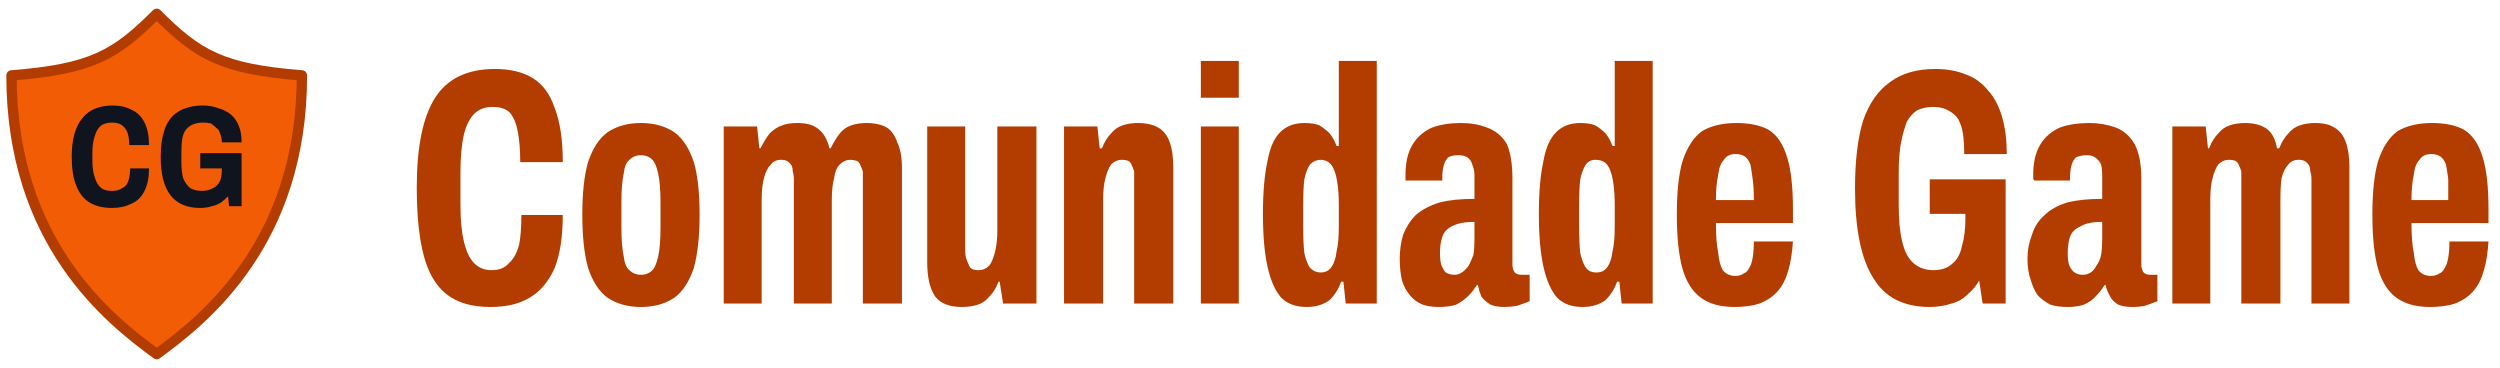
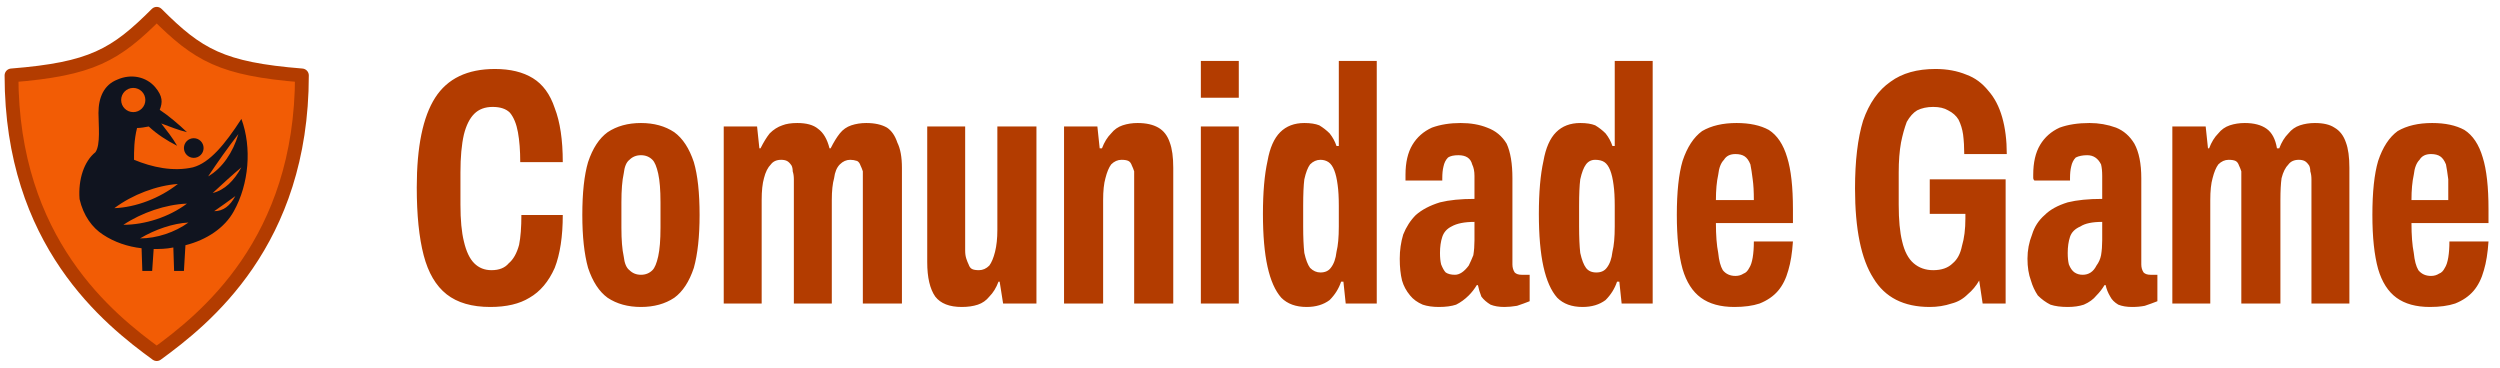
<svg xmlns="http://www.w3.org/2000/svg" viewBox="0 0 217.45 32" role="img" aria-label="Comunidade Game">
-   <path d="M13.63 1.2C17.23 4.8 19.28 6 26.26 6.56C26.26 21.09 17.77 27.78 13.63 30.8C9.49 27.78 1 21.09 1 6.56C7.98 6 10.03 4.8 13.63 1.2Z" fill="#F25C05" stroke="#B33C00" stroke-width="0.9" stroke-linejoin="round" />
-   <path d="M11.2 19.3Q9.7 19.3 8.7 18.7Q7.7 18.1 7.2 16.8Q6.7 15.6 6.7 13.6Q6.7 10.7 7.9 9.3Q9 7.9 11.3 7.9Q12.5 7.9 13.4 8.4Q14.3 8.8 14.8 9.8Q15.3 10.8 15.3 12.3H13.1Q13.1 11.5 12.9 10.9Q12.7 10.4 12.3 10.1Q11.9 9.8 11.2 9.8Q10.5 9.8 10 10.1Q9.5 10.5 9.3 11.2Q9 12 9 13.1V14.1Q9 15.2 9.3 16Q9.5 16.7 10 17.1Q10.4 17.4 11.2 17.4Q11.9 17.4 12.3 17.1Q12.8 16.9 13 16.3Q13.2 15.7 13.2 14.9H15.3Q15.3 16.4 14.8 17.4Q14.3 18.4 13.4 18.8Q12.4 19.3 11.2 19.3Z M21 19.3Q18.8 19.3 17.7 17.9Q16.6 16.5 16.6 13.6Q16.6 11.7 17.1 10.4Q17.6 9.1 18.7 8.5Q19.8 7.9 21.3 7.9Q22.2 7.9 23 8.2Q23.8 8.4 24.4 8.9Q25 9.4 25.3 10.2Q25.6 10.9 25.6 12H23.4Q23.4 11.4 23.2 11Q23.1 10.6 22.8 10.4Q22.5 10.1 22.2 9.9Q21.8 9.8 21.3 9.8Q20.7 9.8 20.2 10Q19.7 10.2 19.4 10.6Q19.1 11 19 11.6Q18.9 12.2 18.9 13.1V14.1Q18.9 15.3 19.1 16Q19.4 16.7 19.9 17.1Q20.4 17.4 21.2 17.4Q21.9 17.4 22.4 17.1Q22.9 16.9 23.2 16.3Q23.4 15.8 23.4 15.1V14.9H21V13.2H25.6V19.1H24.2L24.1 18Q23.7 18.4 23.3 18.7Q22.8 19 22.3 19.1Q21.7 19.3 21 19.3Z" fill="#10141F" transform="translate(1 3) scale(0.7818)" />
+   <path d="M13.63 1.2C17.23 4.8 19.28 6 26.26 6.56C26.26 21.09 17.77 27.78 13.63 30.8C9.49 27.78 1 21.09 1 6.56C7.98 6 10.03 4.8 13.63 1.2Z" fill="#F25C05" stroke="#B33C00" stroke-width="1.2" stroke-linejoin="round" />
+   <path d="M13.8 26C13.6 23.4 14.4 21 15.9 19.8C16.6 18.8 16.3 16.2 16.3 14.6C16.3 12.6 17 10.9 18.8 10.2C20.6 9.4 22.6 9.8 23.8 11.2C24.8 12.4 24.8 13.2 24.4 14.2C25.6 15 26.9 16.1 28 17.15C26.9 16.9 25.7 16.4 24.6 16C25.3 16.9 26.1 17.9 26.7 18.95C25.4 18.3 24 17.4 22.95 16.4C22.4 16.5 21.9 16.6 21.4 16.6C21 18.2 21 19.6 21 20.8C23.4 21.8 26.2 22.4 28.8 21.8C31 21.2 33 18.8 35.2 15.4C36.6 19.2 36.2 24 34.2 27.6C33 29.8 30.6 31.4 27.8 32.1L27.6 35.5L26.3 35.5L26.2 32.4C25.2 32.6 24.4 32.6 23.6 32.6L23.4 35.5L22.1 35.5L22 32.5C20.2 32.3 18.4 31.7 16.9 30.7C15.5 29.8 14.3 28.2 13.8 26ZM19.3 12.9C19.3 12.016 20.016 11.3 20.9 11.3C21.784 11.3 22.5 12.016 22.5 12.9C22.5 13.784 21.784 14.5 20.9 14.5C20.016 14.5 19.3 13.784 19.3 12.9ZM27.6 19.25C27.6 18.532 28.182 17.95 28.9 17.95C29.618 17.95 30.2 18.532 30.2 19.25C30.2 19.968 29.618 20.55 28.9 20.55C28.182 20.55 27.6 19.968 27.6 19.25ZM30.8 23C32 21.2 33.4 19.2 34.8 17.4C34.1 19.8 32.7 21.9 30.8 23ZM31.4 25.2C32.8 23.9 34 22.8 35.2 21.8C34.2 23.6 33 24.8 31.4 25.2ZM31.6 27.6C32.6 26.9 33.6 26.2 34.4 25.6C33.7 26.9 32.8 27.6 31.6 27.6ZM18.4 27.2C20.8 25.4 24 24.2 26.8 24C24.4 25.9 21.2 27.1 18.4 27.2ZM19.6 29.4C22 27.8 25.2 26.7 28 26.6C25.6 28.4 22.4 29.4 19.6 29.4ZM21.8 31.2C23.8 30 26.2 29.2 28.2 29.1C26.4 30.4 24 31.2 21.8 31.2Z" fill-rule="evenodd" fill="#10141F" transform="translate(-2.1575 0.21328) scale(0.65781)" />
  <path d="M48.7 26.7Q46.3 26.7 44.9 25.6Q43.5 24.5 42.9 22.2Q42.3 19.9 42.3 16.3Q42.3 11 43.9 8.5Q45.5 6 49.1 6Q51.1 6 52.4 6.8Q53.7 7.6 54.3 9.4Q55 11.2 55 14.1H51.3Q51.3 12.6 51.1 11.5Q50.9 10.4 50.4 9.8Q49.9 9.3 48.9 9.3Q47.9 9.3 47.3 9.9Q46.7 10.5 46.4 11.7Q46.1 13 46.1 15V17.8Q46.1 19.8 46.4 21Q46.7 22.3 47.3 22.9Q47.9 23.5 48.8 23.5Q49.8 23.5 50.3 22.9Q50.9 22.4 51.2 21.3Q51.4 20.3 51.4 18.7H55Q55 21.5 54.3 23.3Q53.5 25.1 52.1 25.9Q50.8 26.7 48.7 26.7Z M61.8 26.7Q60.1 26.7 58.9 25.9Q57.8 25.1 57.2 23.3Q56.7 21.5 56.7 18.7Q56.7 15.8 57.2 14.1Q57.8 12.3 58.9 11.5Q60.1 10.7 61.8 10.7Q63.5 10.7 64.7 11.5Q65.8 12.3 66.4 14.1Q66.9 15.8 66.9 18.7Q66.9 21.5 66.4 23.3Q65.8 25.1 64.7 25.9Q63.5 26.7 61.8 26.7ZM61.8 23.9Q62.4 23.9 62.8 23.5Q63.1 23.2 63.3 22.3Q63.5 21.4 63.5 19.8V17.6Q63.5 16 63.3 15.1Q63.1 14.2 62.8 13.9Q62.4 13.5 61.8 13.5Q61.2 13.5 60.8 13.9Q60.4 14.2 60.3 15.1Q60.1 16 60.1 17.6V19.8Q60.1 21.4 60.3 22.3Q60.4 23.2 60.8 23.5Q61.2 23.9 61.8 23.9Z M69 26.4V11H71.9L72.1 12.9H72.2Q72.6 12.1 73 11.6Q73.5 11.1 74.1 10.9Q74.6 10.7 75.4 10.7Q76.6 10.7 77.2 11.2Q77.9 11.7 78.2 12.9H78.3Q78.7 12.1 79.1 11.6Q79.5 11.1 80.1 10.9Q80.7 10.7 81.4 10.7Q82.5 10.7 83.2 11.1Q83.8 11.5 84.1 12.4Q84.5 13.2 84.5 14.6V26.4H81.1V15.6Q81.1 15.2 81.1 14.9Q81 14.6 80.9 14.4Q80.8 14.1 80.6 14Q80.3 13.9 80 13.9Q79.5 13.9 79.1 14.3Q78.7 14.7 78.6 15.5Q78.4 16.2 78.4 17.4V26.4H75.1V15.6Q75.1 15.2 75 14.9Q75 14.6 74.9 14.4Q74.7 14.1 74.5 14Q74.3 13.9 74 13.9Q73.4 13.9 73.1 14.3Q72.7 14.7 72.5 15.5Q72.3 16.2 72.3 17.4V26.4Z M89.7 26.7Q88.1 26.7 87.4 25.8Q86.7 24.8 86.7 22.8V11H90V21.8Q90 22.2 90.1 22.5Q90.2 22.8 90.3 23Q90.4 23.3 90.6 23.4Q90.8 23.5 91.2 23.5Q91.7 23.5 92.1 23.1Q92.4 22.7 92.6 21.9Q92.8 21.1 92.8 20V11H96.2V26.4H93.3L93 24.5H92.9Q92.6 25.3 92.1 25.8Q91.7 26.3 91.1 26.5Q90.5 26.7 89.7 26.7Z M98.6 26.4V11H101.5L101.7 12.9H101.9Q102.2 12.1 102.7 11.6Q103.1 11.1 103.7 10.9Q104.3 10.7 105 10.7Q106.1 10.7 106.8 11.1Q107.5 11.5 107.8 12.4Q108.1 13.2 108.1 14.6V26.4H104.7V15.6Q104.7 15.2 104.7 14.9Q104.6 14.6 104.5 14.4Q104.4 14.1 104.2 14Q104 13.9 103.6 13.9Q103.1 13.9 102.7 14.3Q102.4 14.7 102.2 15.5Q102 16.2 102 17.4V26.4Z M110.5 8.5V5.3H113.8V8.5ZM110.5 26.4V11H113.8V26.4Z M119.7 26.7Q118.3 26.7 117.5 25.9Q116.7 25 116.3 23.2Q115.9 21.4 115.9 18.6Q115.9 15.8 116.3 14Q116.6 12.3 117.4 11.5Q118.2 10.7 119.5 10.7Q120.3 10.7 120.8 10.9Q121.3 11.2 121.7 11.6Q122.1 12.1 122.3 12.7H122.5V5.3H125.8V26.4H123.1L122.9 24.5H122.7Q122.4 25.4 121.7 26.1Q120.9 26.7 119.7 26.7ZM120.9 23.7Q121.5 23.7 121.8 23.3Q122.2 22.8 122.3 21.9Q122.5 21.1 122.5 19.7V17.9Q122.5 16.8 122.4 16.1Q122.3 15.3 122.1 14.8Q121.9 14.3 121.6 14.1Q121.3 13.9 120.9 13.9Q120.4 13.9 120 14.3Q119.7 14.7 119.5 15.6Q119.4 16.4 119.4 17.9V19.7Q119.4 21.1 119.5 22Q119.7 22.9 120 23.3Q120.4 23.7 120.9 23.7Z M131.2 26.7Q130.4 26.7 129.8 26.5Q129.1 26.2 128.7 25.7Q128.2 25.1 128 24.4Q127.8 23.6 127.8 22.5Q127.8 21.4 128.1 20.4Q128.5 19.4 129.2 18.7Q130 18 131.3 17.6Q132.5 17.3 134.3 17.3V15.3Q134.3 14.7 134.1 14.3Q134 13.9 133.7 13.7Q133.4 13.5 132.9 13.5Q132.3 13.5 132 13.7Q131.7 14 131.6 14.5Q131.5 14.9 131.5 15.5V15.7H128.3Q128.3 15.6 128.3 15.5Q128.3 15.4 128.3 15.2Q128.3 13.6 128.9 12.6Q129.5 11.6 130.6 11.1Q131.7 10.7 133.1 10.7Q134.4 10.7 135.4 11.1Q136.5 11.5 137.1 12.5Q137.6 13.6 137.6 15.5V23Q137.6 23.4 137.8 23.7Q138 23.9 138.4 23.9H139.1V26.2Q138.6 26.4 138 26.6Q137.4 26.7 136.9 26.7Q136.2 26.7 135.7 26.5Q135.2 26.2 134.9 25.8Q134.7 25.3 134.6 24.8H134.5Q134.2 25.3 133.8 25.7Q133.3 26.2 132.7 26.5Q132.1 26.7 131.2 26.7ZM132.6 23.9Q132.9 23.9 133.2 23.7Q133.5 23.5 133.8 23.1Q134 22.7 134.2 22.2Q134.3 21.6 134.3 20.9V19.3Q133 19.3 132.3 19.7Q131.7 20 131.5 20.6Q131.3 21.2 131.3 22Q131.3 22.6 131.4 23Q131.6 23.5 131.8 23.7Q132.1 23.9 132.6 23.9Z M143.7 26.7Q142.3 26.7 141.5 25.9Q140.7 25 140.3 23.2Q139.9 21.4 139.9 18.6Q139.9 15.8 140.3 14Q140.6 12.3 141.4 11.5Q142.2 10.7 143.5 10.7Q144.3 10.7 144.8 10.9Q145.3 11.2 145.7 11.6Q146.1 12.1 146.3 12.7H146.5V5.3H149.8V26.4H147.1L146.9 24.5H146.7Q146.4 25.4 145.7 26.1Q144.9 26.7 143.7 26.7ZM144.9 23.7Q145.5 23.7 145.8 23.3Q146.2 22.8 146.3 21.9Q146.5 21.1 146.5 19.7V17.9Q146.5 16.8 146.4 16.1Q146.3 15.3 146.1 14.8Q145.9 14.3 145.6 14.1Q145.3 13.9 144.8 13.9Q144.3 13.9 144 14.3Q143.7 14.7 143.5 15.6Q143.4 16.4 143.4 17.9V19.7Q143.4 21.1 143.5 22Q143.7 22.9 144 23.3Q144.3 23.7 144.9 23.7Z M156.9 26.7Q155.1 26.7 154 25.9Q152.9 25.1 152.4 23.4Q151.9 21.6 151.9 18.7Q151.9 15.7 152.4 14Q153 12.2 154.1 11.4Q155.3 10.7 157.1 10.7Q158.8 10.7 159.9 11.3Q161 12 161.5 13.7Q162 15.3 162 18.2V19.4H155.3Q155.3 21 155.5 22Q155.6 23 155.9 23.5Q156.3 24 157 24Q157.4 24 157.7 23.8Q158 23.7 158.2 23.3Q158.4 23 158.5 22.4Q158.6 21.8 158.6 21H162Q161.9 22.5 161.6 23.5Q161.3 24.6 160.7 25.3Q160.1 26 159.1 26.4Q158.2 26.7 156.9 26.7ZM155.3 17.4H158.6Q158.6 16.3 158.5 15.6Q158.4 14.8 158.3 14.3Q158.1 13.8 157.8 13.6Q157.5 13.4 157 13.4Q156.3 13.4 156 13.9Q155.6 14.3 155.5 15.2Q155.3 16.1 155.3 17.4Z M173.9 26.7Q170.5 26.7 169 24.2Q167.4 21.7 167.4 16.4Q167.4 12.8 168.1 10.5Q168.9 8.2 170.5 7.1Q172 6 174.4 6Q175.9 6 177.1 6.5Q178.2 6.9 179 7.9Q179.8 8.8 180.2 10.2Q180.6 11.6 180.6 13.4H176.9Q176.9 12.5 176.8 11.7Q176.7 11 176.4 10.4Q176.1 9.9 175.5 9.6Q175 9.3 174.2 9.3Q173.4 9.3 172.8 9.6Q172.3 9.9 171.9 10.6Q171.6 11.4 171.4 12.4Q171.2 13.5 171.2 15V17.8Q171.2 19.8 171.5 21Q171.8 22.3 172.5 22.9Q173.2 23.5 174.2 23.5Q175.3 23.5 175.9 22.9Q176.5 22.4 176.7 21.4Q177 20.4 177 19V18.6H173.9V15.6H180.5V26.4H178.5L178.2 24.4Q177.8 25.1 177.2 25.6Q176.6 26.2 175.8 26.4Q174.9 26.7 173.9 26.7Z M185.9 26.7Q185 26.7 184.4 26.5Q183.8 26.2 183.3 25.7Q182.9 25.1 182.7 24.4Q182.4 23.6 182.4 22.5Q182.4 21.4 182.8 20.4Q183.1 19.4 183.9 18.7Q184.6 18 185.9 17.6Q187.1 17.3 188.9 17.3V15.3Q188.9 14.7 188.8 14.3Q188.6 13.9 188.3 13.7Q188 13.5 187.6 13.5Q187 13.5 186.6 13.7Q186.3 14 186.2 14.5Q186.1 14.9 186.1 15.5V15.7H183Q182.9 15.6 182.9 15.5Q182.9 15.4 182.9 15.2Q182.9 13.6 183.5 12.6Q184.1 11.6 185.2 11.1Q186.3 10.7 187.8 10.7Q189 10.7 190.1 11.1Q191.1 11.5 191.7 12.5Q192.3 13.6 192.3 15.5V23Q192.3 23.4 192.5 23.7Q192.7 23.9 193.1 23.9H193.7V26.2Q193.2 26.4 192.6 26.6Q192.1 26.7 191.5 26.7Q190.8 26.7 190.3 26.5Q189.8 26.2 189.6 25.8Q189.3 25.3 189.2 24.8H189.1Q188.8 25.3 188.4 25.7Q188 26.2 187.3 26.5Q186.7 26.7 185.9 26.7ZM187.2 23.9Q187.6 23.9 187.9 23.7Q188.2 23.5 188.4 23.1Q188.7 22.7 188.8 22.2Q188.9 21.6 188.9 20.9V19.3Q187.6 19.3 187 19.7Q186.3 20 186.1 20.6Q185.9 21.2 185.9 22Q185.9 22.6 186 23Q186.2 23.5 186.5 23.7Q186.8 23.9 187.2 23.9Z M195 26.4V11H197.9L198.1 12.9H198.2Q198.5 12.1 199 11.6Q199.4 11.1 200 10.9Q200.6 10.7 201.3 10.7Q202.5 10.7 203.2 11.2Q203.9 11.7 204.1 12.9H204.3Q204.6 12.1 205.1 11.6Q205.5 11.1 206.1 10.9Q206.7 10.7 207.4 10.7Q208.5 10.7 209.1 11.1Q209.8 11.5 210.1 12.4Q210.4 13.2 210.4 14.6V26.4H207.1V15.6Q207.1 15.2 207 14.9Q207 14.6 206.9 14.4Q206.7 14.1 206.5 14Q206.3 13.9 206 13.9Q205.4 13.9 205.1 14.3Q204.7 14.7 204.5 15.5Q204.4 16.2 204.4 17.4V26.4H201V15.6Q201 15.2 201 14.9Q200.9 14.6 200.8 14.4Q200.7 14.1 200.5 14Q200.3 13.9 199.9 13.9Q199.4 13.9 199 14.3Q198.7 14.7 198.5 15.5Q198.3 16.2 198.3 17.4V26.4Z M217.4 26.7Q215.6 26.7 214.5 25.9Q213.4 25.1 212.9 23.4Q212.4 21.6 212.4 18.7Q212.4 15.7 212.9 14Q213.5 12.2 214.6 11.4Q215.8 10.7 217.6 10.7Q219.3 10.7 220.4 11.3Q221.5 12 222 13.7Q222.5 15.3 222.5 18.2V19.4H215.8Q215.8 21 216 22Q216.1 23 216.4 23.5Q216.8 24 217.5 24Q217.9 24 218.2 23.8Q218.5 23.7 218.7 23.3Q218.9 23 219 22.4Q219.1 21.8 219.1 21H222.5Q222.4 22.5 222.1 23.5Q221.8 24.6 221.2 25.3Q220.6 26 219.6 26.4Q218.7 26.7 217.4 26.7ZM215.8 17.4H219Q219 16.3 219 15.6Q218.9 14.8 218.8 14.3Q218.6 13.8 218.3 13.6Q218 13.4 217.5 13.4Q216.8 13.4 216.5 13.9Q216.1 14.3 216 15.2Q215.8 16.1 215.8 17.4Z" fill="#B33C00" transform="translate(-6.05 0)" />
</svg>
